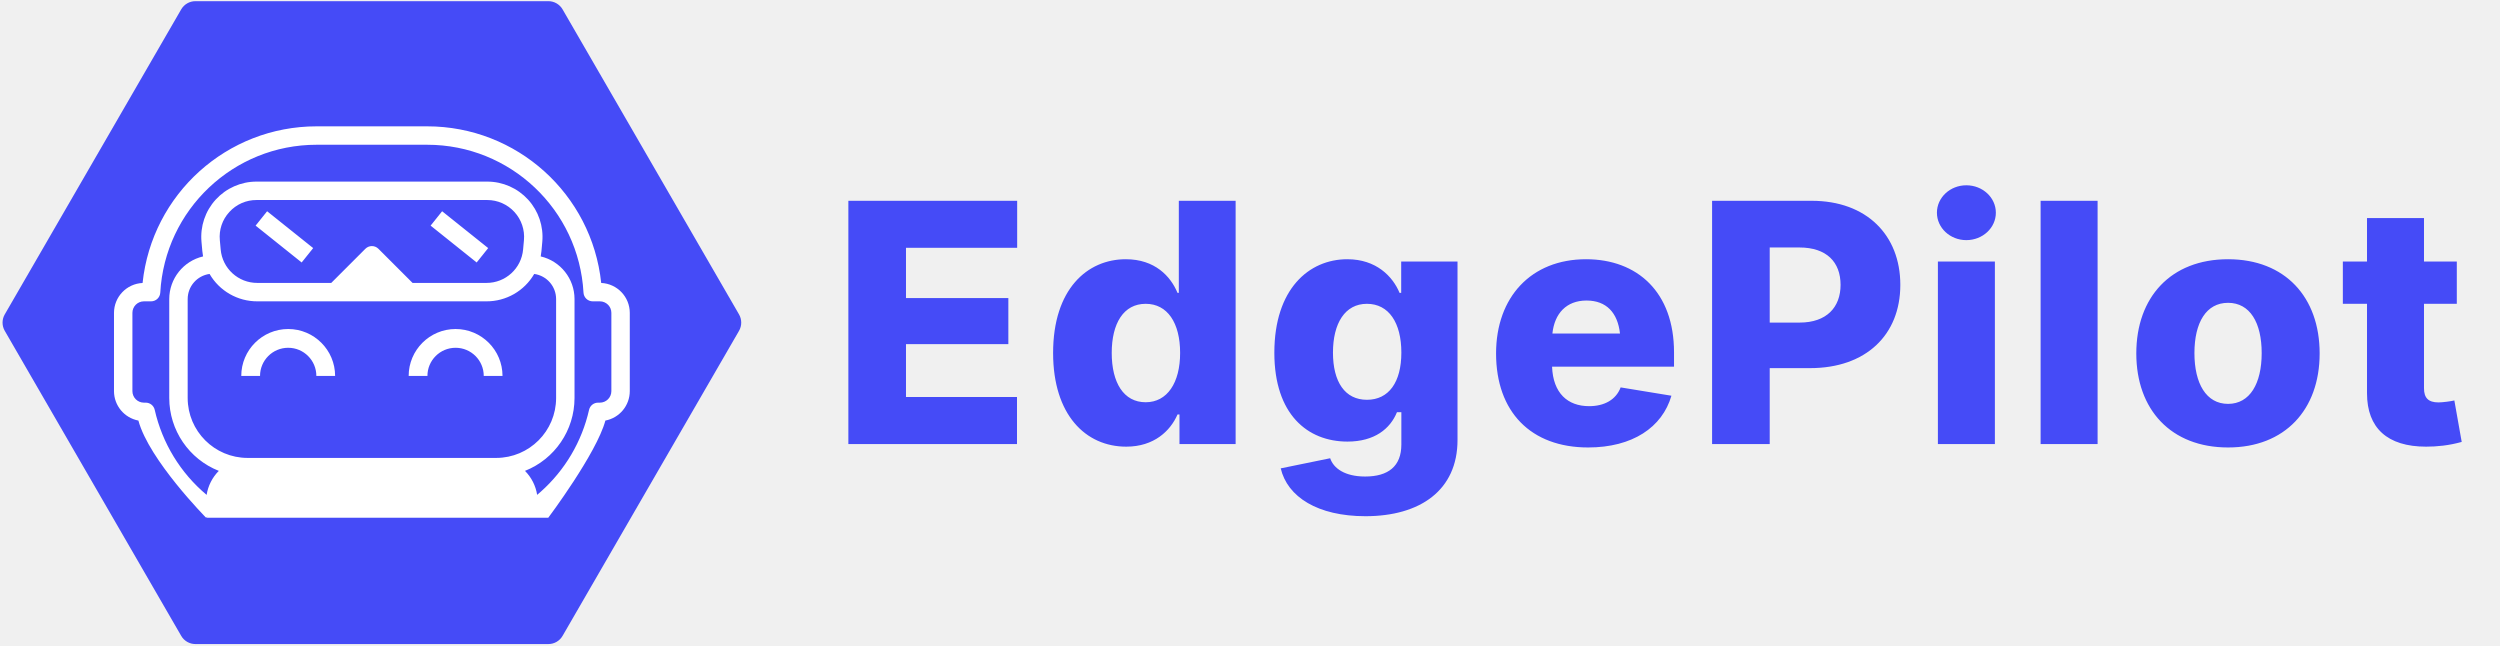
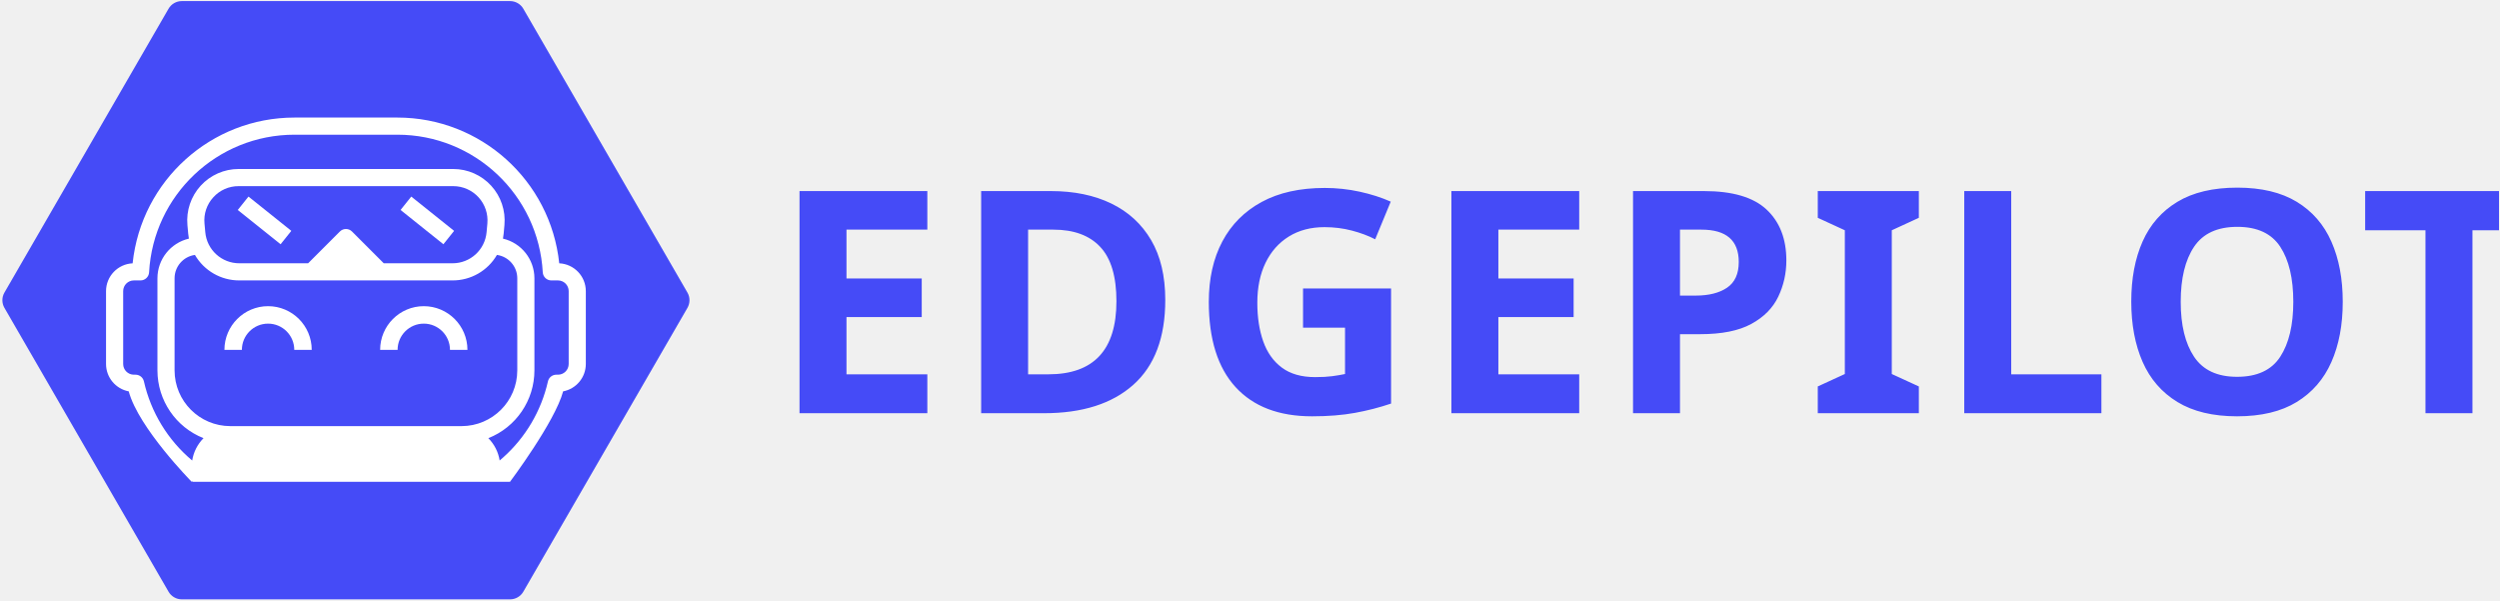
- <svg xmlns="http://www.w3.org/2000/svg" width="2131" height="550" viewBox="0 0 2131 550">
+ <svg xmlns="http://www.w3.org/2000/svg" width="2290" height="550" viewBox="0 0 2290 550">
  <defs>
    <clipPath id="clip-edgepilot_full">
-       <rect width="2131" height="550" />
+       <rect width="2290" height="550" />
    </clipPath>
  </defs>
  <g id="edgepilot_full" clip-path="url(#clip-edgepilot_full)">
    <g id="Group_123" data-name="Group 123" transform="translate(-459 -114)">
      <g id="Group_114" data-name="Group 114" transform="translate(459 115)">
        <path id="Polygon_47" data-name="Polygon 47" d="M467.425,0a14,14,0,0,1,12.118,6.99l150.4,260a14,14,0,0,1,0,14.02l-150.4,260A14,14,0,0,1,467.425,548H166.575a14,14,0,0,1-12.118-6.99l-150.4-260a14,14,0,0,1,0-14.02l150.4-260A14,14,0,0,1,166.575,0Z" transform="translate(0 0)" fill="#454bf7" />
        <g id="noun-pilot-4101948" transform="translate(97.166 106.688)">
          <g id="Group_120" data-name="Group 120">
            <path id="Path_431" data-name="Path 431" d="M447.3,149.5A149.16,149.16,0,0,0,298.941,16H204.727A149.165,149.165,0,0,0,56.365,149.52,25.547,25.547,0,0,0,32,174.987V212.28H47.7V174.987a9.825,9.825,0,0,1,9.814-9.814h6.1a7.852,7.852,0,0,0,7.84-7.421A133.435,133.435,0,0,1,204.727,31.7h94.214A133.435,133.435,0,0,1,432.209,157.751a7.852,7.852,0,0,0,7.84,7.422h6.1a9.825,9.825,0,0,1,9.814,9.814v66.735a9.825,9.825,0,0,1-9.814,9.814h-1.539a7.851,7.851,0,0,0-7.656,6.114,132.651,132.651,0,0,1-41.185,69.819q-1.51,1.352-3.066,2.661a37.226,37.226,0,0,0-10.377-20.443,66.845,66.845,0,0,0,42.233-62.077v-84.4a37.36,37.36,0,0,0-28.824-36.323q.421-2.239.633-4.557l.713-7.85a47.106,47.106,0,0,0-46.914-51.373H153.5a47.106,47.106,0,0,0-46.914,51.372l.713,7.851q.211,2.316.633,4.557A37.359,37.359,0,0,0,79.107,163.21v84.4a66.845,66.845,0,0,0,42.233,62.076,37.225,37.225,0,0,0-10.379,20.461,132.673,132.673,0,0,1-44.249-72.5,7.851,7.851,0,0,0-7.657-6.114H57.516a9.825,9.825,0,0,1-9.814-9.814V212.28H32v29.442A25.559,25.559,0,0,0,52.8,266.8c8.971,33.5,57.708,82.825,57.708,82.825l15.7-13.691s9.672-21.577,21.591-21.591H355.862c11.919.013-218.243,0-218.243,0l-26.658,35.282H402.188s41.185-54.864,48.675-82.825a25.559,25.559,0,0,0,20.8-25.08V174.987A25.547,25.547,0,0,0,447.3,149.5ZM130.309,89.037A31.058,31.058,0,0,1,153.5,78.81H350.169a31.406,31.406,0,0,1,31.276,34.249l-.713,7.851a31.253,31.253,0,0,1-31.276,28.561H286.491l-29.1-29.105a7.852,7.852,0,0,0-11.1,0l-29.1,29.105H154.212a31.253,31.253,0,0,1-31.276-28.561l-.713-7.852A31.061,31.061,0,0,1,130.309,89.037Zm15.534,209.606A51.091,51.091,0,0,1,94.81,247.611v-84.4a21.624,21.624,0,0,1,18.651-21.391,46.876,46.876,0,0,0,40.752,23.354H349.456a46.875,46.875,0,0,0,40.751-23.354,21.624,21.624,0,0,1,18.651,21.391v84.4a51.091,51.091,0,0,1-51.033,51.033Z" transform="translate(-32 -16)" fill="#fff" />
            <rect id="Rectangle_1138" data-name="Rectangle 1138" width="50.272" height="15.703" transform="translate(159.967 116.049) rotate(-141.338)" fill="#fff" />
            <rect id="Rectangle_1139" data-name="Rectangle 1139" width="50.272" height="15.703" transform="translate(309.14 116.049) rotate(-141.338)" fill="#fff" />
          </g>
        </g>
        <g id="Group_122" data-name="Group 122" transform="translate(205.654 279.45)">
          <path id="Path_434" data-name="Path 434" d="M184,176a40.045,40.045,0,0,0-40,40h16a24,24,0,0,1,48,0h16a40.045,40.045,0,0,0-40-40Z" transform="translate(-144 -176)" fill="#fff" />
          <path id="Path_437" data-name="Path 437" d="M184,176a40.045,40.045,0,0,0-40,40h16a24,24,0,0,1,48,0h16a40.045,40.045,0,0,0-40-40Z" transform="translate(-1.309 -176)" fill="#fff" />
        </g>
      </g>
-       <text id="EdgePilot" transform="translate(1166 492.5)" fill="#454bf7" font-size="285" font-family="Inter" font-weight="800" letter-spacing="0.024em">
-         <tspan x="0" y="0">EdgePilot</tspan>
+       <text id="EDGEPILOT" transform="translate(1166 492.5)" fill="#454bf7" font-size="285" font-family="Poppins-Bold, Poppins" font-weight="700" letter-spacing="0.024em">
+         <tspan x="0" y="0">EDGEPILOT</tspan>
      </text>
    </g>
  </g>
</svg>
